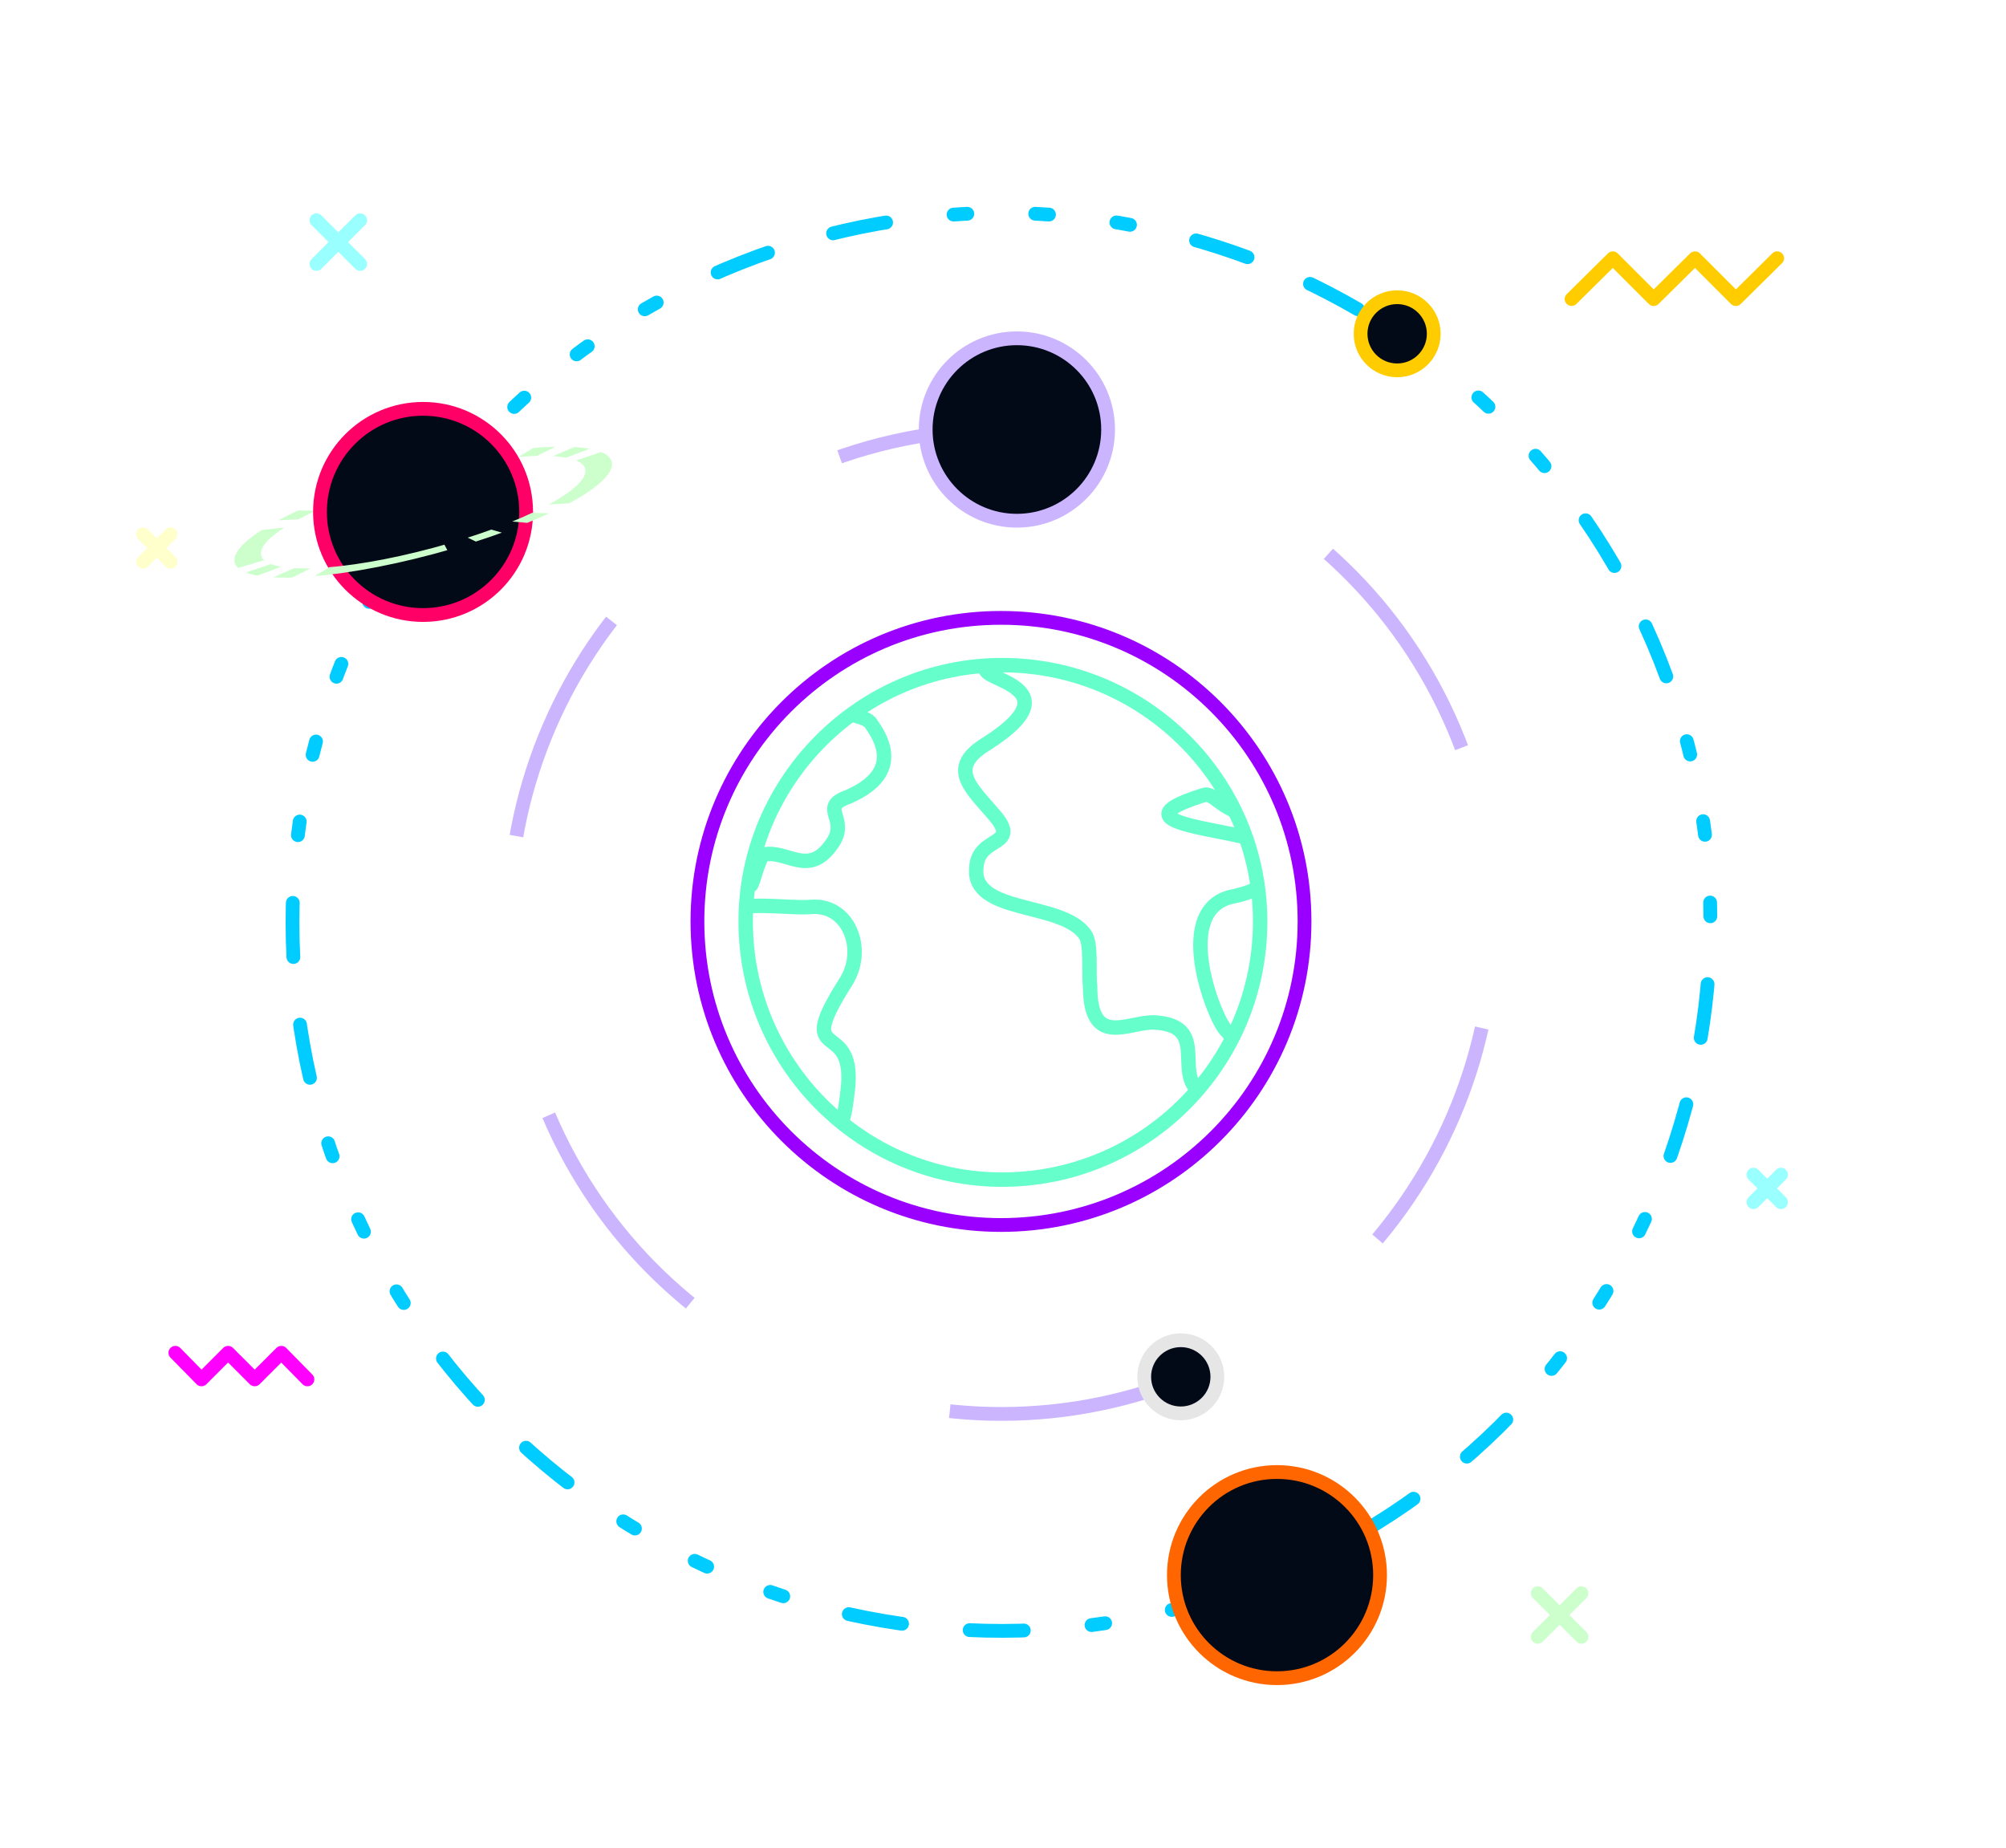
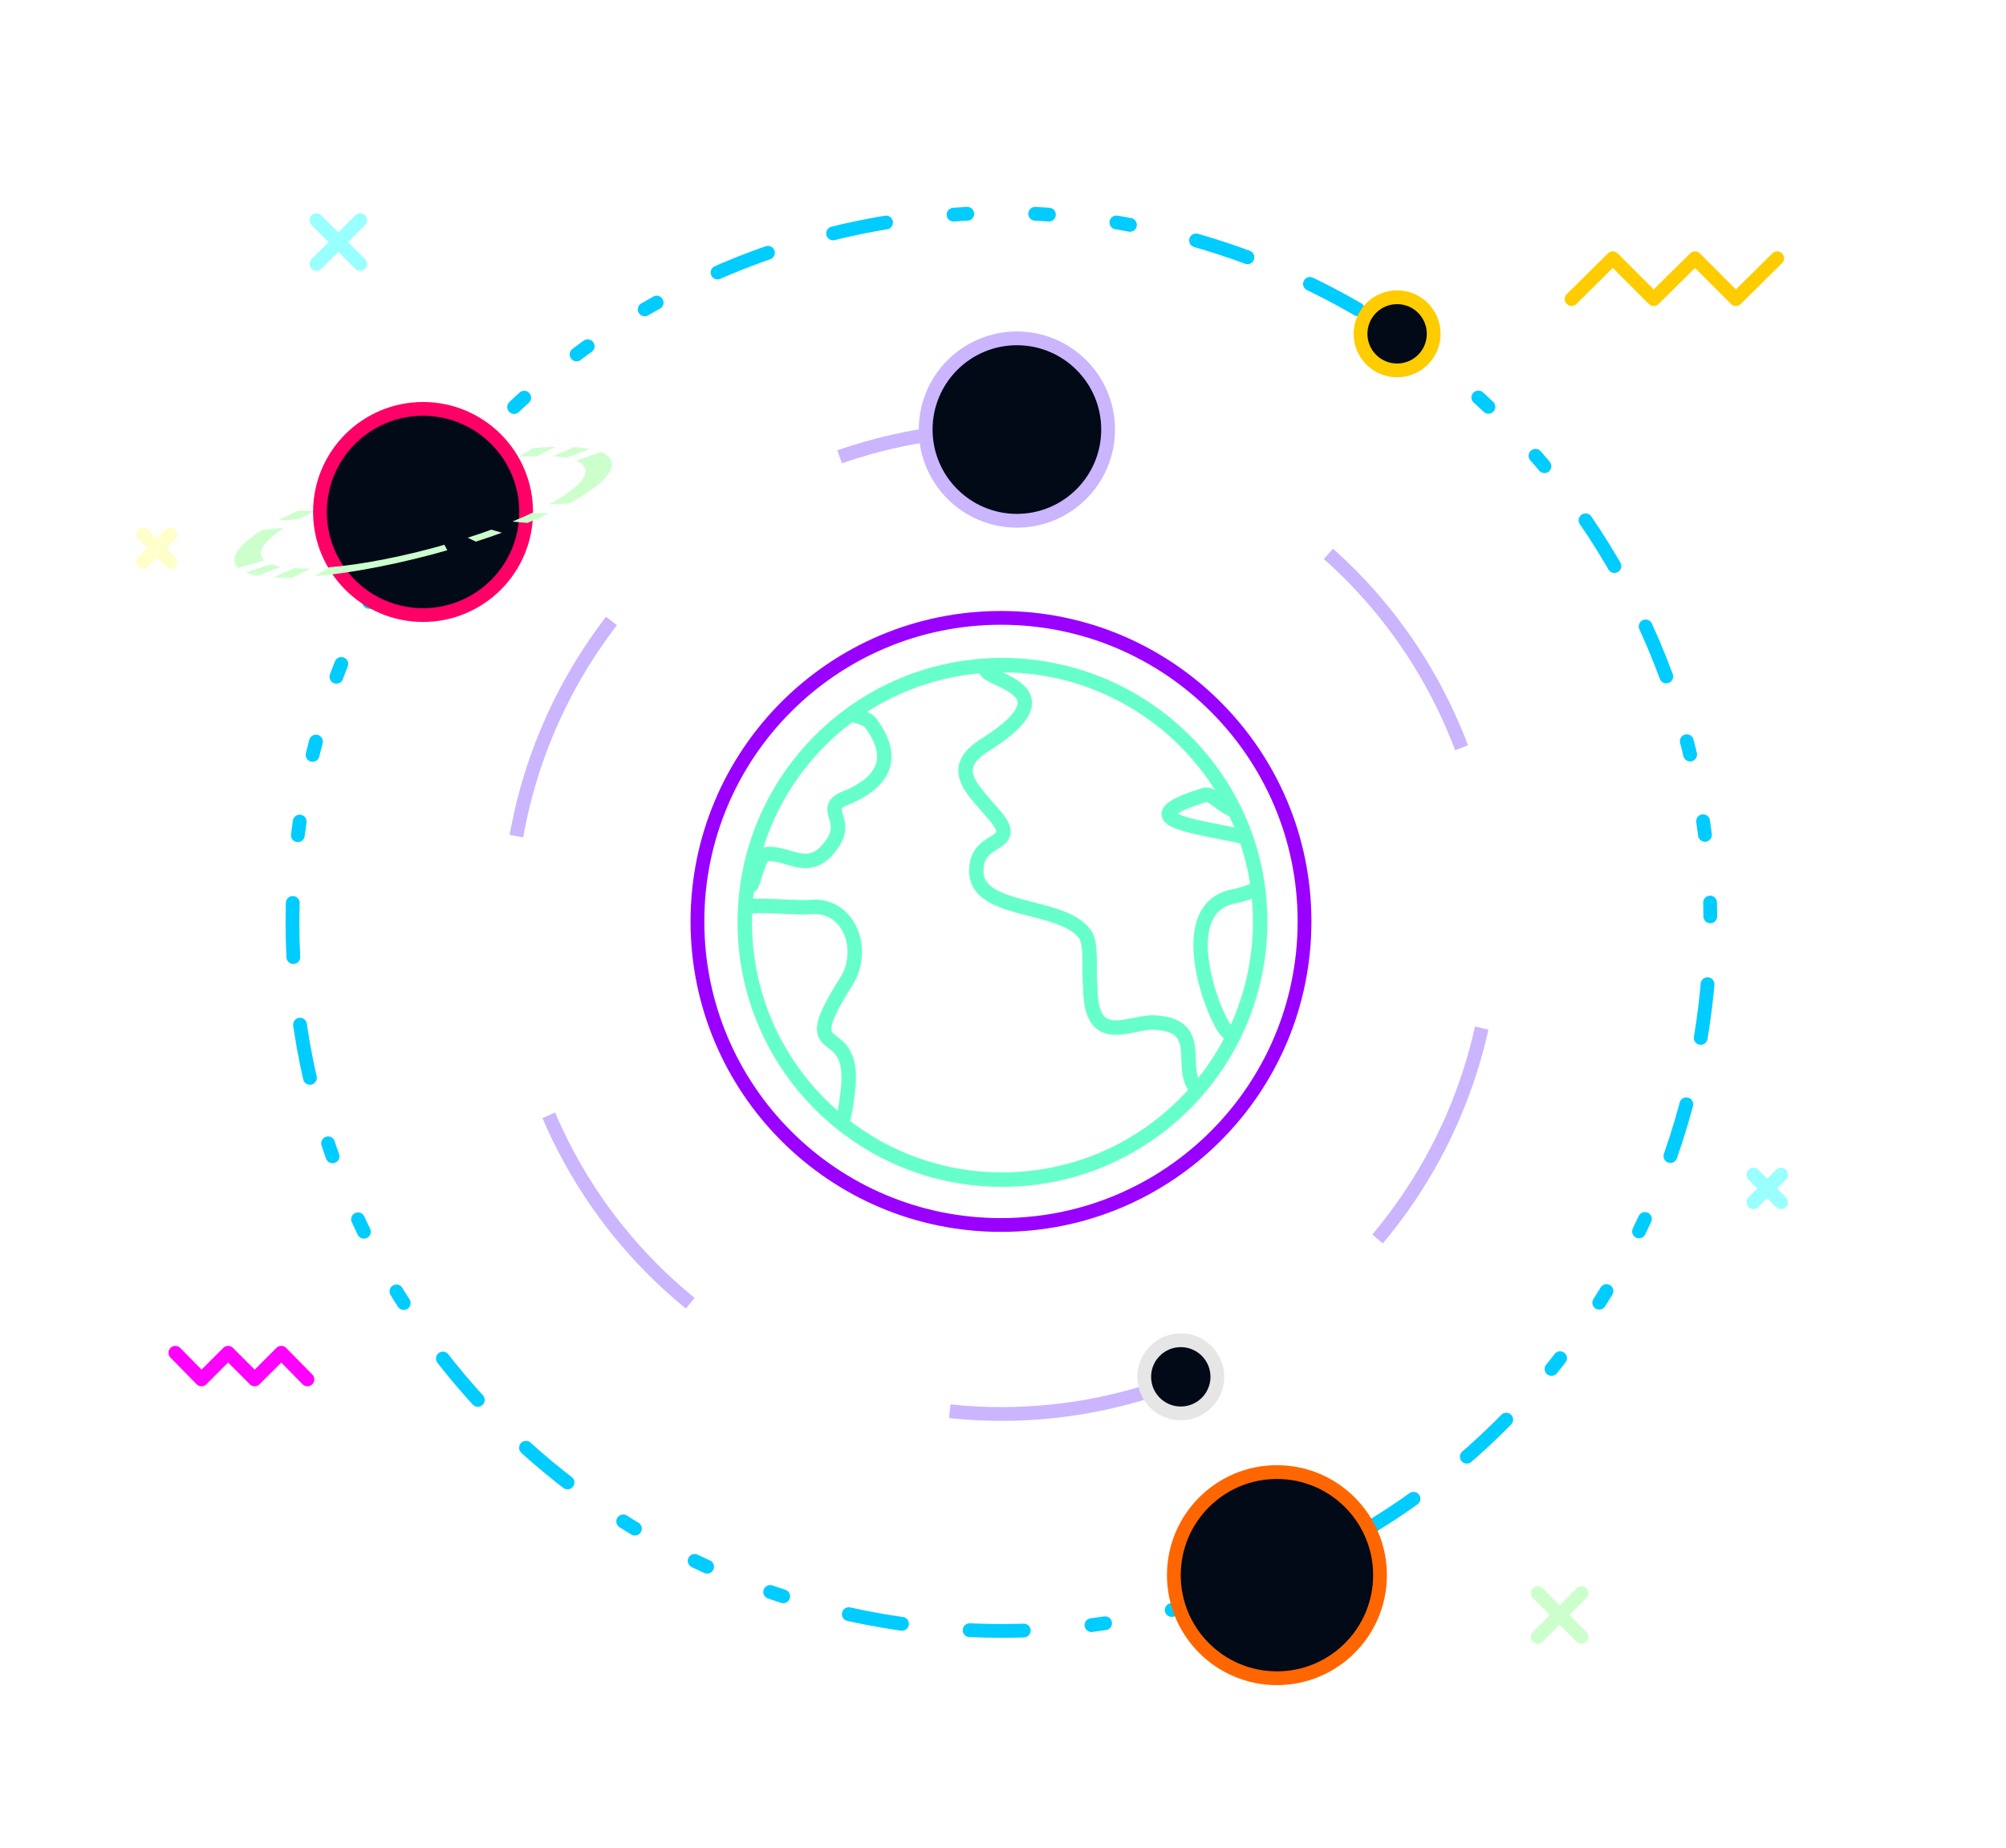
- <svg xmlns="http://www.w3.org/2000/svg" viewBox="131.2 0 434.4 400" style="max-height: 500px" width="434.4" height="400">
-   <style>
-   #eL4hDz8x6Bo8_tr {animation: eL4hDz8x6Bo8_tr__tr 10000ms linear infinite alternate-reverse forwards}@keyframes eL4hDz8x6Bo8_tr__tr { 0% {transform: translate(18.2px,16.06px) rotate(0deg);animation-timing-function: cubic-bezier(1,0,0,1)} 100% {transform: translate(18.2px,16.06px) rotate(360deg)}} #eL4hDz8x6Bo8 {animation: eL4hDz8x6Bo8_s_da 10000ms linear infinite alternate-reverse forwards}@keyframes eL4hDz8x6Bo8_s_da { 0% {stroke-dasharray: 1;animation-timing-function: cubic-bezier(0.95,0.05,0.795,0.035)} 100% {stroke-dasharray: 80.32}} #eL4hDz8x6Bo9_tr {animation: eL4hDz8x6Bo9_tr__tr 10000ms linear infinite alternate-reverse forwards}@keyframes eL4hDz8x6Bo9_tr__tr { 0% {transform: translate(18.2px,16.065px) rotate(0deg);animation-timing-function: cubic-bezier(0.42,0,0.58,1)} 100% {transform: translate(18.2px,16.065px) rotate(90deg)}} #eL4hDz8x6Bo10 {animation: eL4hDz8x6Bo10_s_da 10000ms linear infinite alternate-reverse forwards}@keyframes eL4hDz8x6Bo10_s_da { 0% {stroke-dasharray: 1.43, 1.43, 0.29, 0.86, 0.29, 1.43;animation-timing-function: cubic-bezier(0.42,0,0.58,1)} 100% {stroke-dasharray: 5, 6, 5, 6}} #eL4hDz8x6Bo13_tr {animation: eL4hDz8x6Bo13_tr__tr 10000ms linear infinite alternate-reverse forwards}@keyframes eL4hDz8x6Bo13_tr__tr { 0% {transform: translate(18.205px,16.065px) rotate(0deg);animation-timing-function: cubic-bezier(0.42,0,0.58,1)} 100% {transform: translate(18.205px,16.065px) rotate(180deg)}} #eL4hDz8x6Bo14 {animation: eL4hDz8x6Bo14_s_da 10000ms linear infinite alternate-reverse forwards}@keyframes eL4hDz8x6Bo14_s_da { 0% {stroke-dasharray: 2, 5, 2, 5;animation-timing-function: cubic-bezier(0.42,0,0.58,1)} 100% {stroke-dasharray: 0.29, 1.43, 0.29, 1.43, 0.29, 1.43, 1.14, 1.43, 1.14, 1.43}} #eL4hDz8x6Bo17_tr {animation: eL4hDz8x6Bo17_tr__tr 10000ms linear infinite alternate-reverse forwards}@keyframes eL4hDz8x6Bo17_tr__tr { 0% {transform: translate(30.3728px,24.69px) rotate(0deg);animation-timing-function: cubic-bezier(0.42,0,0.58,1)} 100% {transform: translate(30.3728px,24.69px) rotate(-180deg)}} #eL4hDz8x6Bo22 {animation: eL4hDz8x6Bo22_s_do 10000ms linear infinite alternate-reverse forwards}@keyframes eL4hDz8x6Bo22_s_do { 0% {stroke-dashoffset: 20.15;animation-timing-function: cubic-bezier(0.42,0,0.58,1)} 100% {stroke-dashoffset: 0}} #eL4hDz8x6Bo25_ts {animation: eL4hDz8x6Bo25_ts__ts 10000ms linear infinite alternate-reverse forwards}@keyframes eL4hDz8x6Bo25_ts__ts { 0% {transform: translate(4.25px,1.76px) scale(1,1)} 2% {transform: translate(4.25px,1.76px) scale(1,1)} 4% {transform: translate(4.25px,1.76px) scale(0,0)} 7.5% {transform: translate(4.25px,1.76px) scale(1,1)} 13% {transform: translate(4.25px,1.76px) scale(0,0)} 15% {transform: translate(4.25px,1.76px) scale(1,1)} 22% {transform: translate(4.25px,1.76px) scale(1,1)} 23% {transform: translate(4.25px,1.76px) scale(0,0)} 25% {transform: translate(4.25px,1.76px) scale(1,1)} 26% {transform: translate(4.25px,1.76px) scale(0,0)} 38% {transform: translate(4.25px,1.76px) scale(0,0)} 40% {transform: translate(4.25px,1.76px) scale(1,1)} 48% {transform: translate(4.25px,1.76px) scale(0,0)} 50% {transform: translate(4.25px,1.76px) scale(1,1)} 59% {transform: translate(4.25px,1.76px) scale(1,1)} 60% {transform: translate(4.25px,1.76px) scale(0,0)} 75% {transform: translate(4.25px,1.76px) scale(1,1)} 76% {transform: translate(4.25px,1.76px) scale(0,0)} 85% {transform: translate(4.25px,1.76px) scale(0,0)} 87% {transform: translate(4.25px,1.76px) scale(1,1)} 100% {transform: translate(4.25px,1.76px) scale(1,1)}} #eL4hDz8x6Bo28_ts {animation: eL4hDz8x6Bo28_ts__ts 10000ms linear infinite alternate-reverse forwards}@keyframes eL4hDz8x6Bo28_ts__ts { 0% {transform: translate(0.43px,8.2px) scale(0,0)} 4% {transform: translate(0.43px,8.2px) scale(0,0)} 5% {transform: translate(0.43px,8.2px) scale(1,1)} 10% {transform: translate(0.43px,8.2px) scale(0,0)} 13% {transform: translate(0.43px,8.2px) scale(1,1)} 25% {transform: translate(0.43px,8.2px) scale(1,1)} 26% {transform: translate(0.43px,8.2px) scale(0,0)} 38% {transform: translate(0.43px,8.2px) scale(1,1)} 39% {transform: translate(0.43px,8.2px) scale(0,0)} 53% {transform: translate(0.43px,8.2px) scale(1,1)} 54% {transform: translate(0.43px,8.2px) scale(0,0)} 71% {transform: translate(0.43px,8.2px) scale(1,1)} 72% {transform: translate(0.43px,8.2px) scale(0,0)} 81% {transform: translate(0.43px,8.2px) scale(0,0)} 83% {transform: translate(0.43px,8.2px) scale(1,1)} 92% {transform: translate(0.43px,8.2px) scale(0,0)} 94% {transform: translate(0.43px,8.2px) scale(1,1)} 100% {transform: translate(0.43px,8.2px) scale(1,1)}} #eL4hDz8x6Bo31_ts {animation: eL4hDz8x6Bo31_ts__ts 10000ms linear infinite alternate-reverse forwards}@keyframes eL4hDz8x6Bo31_ts__ts { 0% {transform: translate(34.33px,21.68px) scale(1,1)} 5% {transform: translate(34.33px,21.68px) scale(1,1)} 10% {transform: translate(34.33px,21.68px) scale(0,0)} 20% {transform: translate(34.33px,21.68px) scale(0,0)} 22% {transform: translate(34.33px,21.68px) scale(1,1)} 30% {transform: translate(34.33px,21.68px) scale(1,1)} 31% {transform: translate(34.33px,21.68px) scale(0,0)} 33% {transform: translate(34.33px,21.68px) scale(1,1)} 34% {transform: translate(34.33px,21.68px) scale(0,0)} 52% {transform: translate(34.33px,21.68px) scale(0,0)} 54% {transform: translate(34.33px,21.68px) scale(1,1)} 62% {transform: translate(34.33px,21.68px) scale(0,0)} 64% {transform: translate(34.33px,21.68px) scale(1,1)} 72% {transform: translate(34.33px,21.68px) scale(1,1)} 73% {transform: translate(34.33px,21.68px) scale(0,0)} 75% {transform: translate(34.33px,21.68px) scale(1,1)} 76% {transform: translate(34.33px,21.68px) scale(0,0)} 94% {transform: translate(34.33px,21.68px) scale(0,0)} 96% {transform: translate(34.33px,21.68px) scale(1,1)} 100% {transform: translate(34.33px,21.68px) scale(1,1)}} #eL4hDz8x6Bo34 {animation: eL4hDz8x6Bo34_s_do 10000ms linear infinite alternate-reverse forwards}@keyframes eL4hDz8x6Bo34_s_do { 0% {stroke-dashoffset: 0} 35% {stroke-dashoffset: 0} 45% {stroke-dashoffset: 24.4} 80% {stroke-dashoffset: 24.4} 90% {stroke-dashoffset: 0} 100% {stroke-dashoffset: 0}} #eL4hDz8x6Bo35 {animation: eL4hDz8x6Bo35_s_do 10000ms linear infinite alternate-reverse forwards}@keyframes eL4hDz8x6Bo35_s_do { 0% {stroke-dashoffset: 0} 10% {stroke-dashoffset: 0} 20% {stroke-dashoffset: 7.9} 50% {stroke-dashoffset: 7.9} 60% {stroke-dashoffset: 0} 70% {stroke-dashoffset: 7.9} 100% {stroke-dashoffset: 7.9}} #eL4hDz8x6Bo36_ts {animation: eL4hDz8x6Bo36_ts__ts 10000ms linear infinite alternate-reverse forwards}@keyframes eL4hDz8x6Bo36_ts__ts { 0% {transform: translate(29.96px,30.66px) scale(0,0)} 6% {transform: translate(29.96px,30.66px) scale(0,0)} 7% {transform: translate(29.96px,30.66px) scale(1,1)} 14% {transform: translate(29.96px,30.66px) scale(0,0)} 17% {transform: translate(29.96px,30.66px) scale(1,1)} 22% {transform: translate(29.96px,30.66px) scale(1,1)} 23% {transform: translate(29.96px,30.66px) scale(0,0)} 29% {transform: translate(29.96px,30.66px) scale(1,1)} 30% {transform: translate(29.96px,30.66px) scale(0,0)} 41% {transform: translate(29.96px,30.66px) scale(1,1)} 42% {transform: translate(29.96px,30.66px) scale(0,0)} 50% {transform: translate(29.96px,30.66px) scale(1,1)} 51% {transform: translate(29.96px,30.66px) scale(0,0)} 67% {transform: translate(29.96px,30.66px) scale(0,0)} 69% {transform: translate(29.96px,30.66px) scale(1,1)} 78% {transform: translate(29.96px,30.66px) scale(0,0)} 80% {transform: translate(29.96px,30.66px) scale(1,1)} 100% {transform: translate(29.96px,30.66px) scale(1,1)}} #eL4hDz8x6Bo44_to {animation: eL4hDz8x6Bo44_to__to 10000ms linear infinite alternate-reverse forwards}@keyframes eL4hDz8x6Bo44_to__to { 0% {transform: translate(3.629425px,1.322539px);animation-timing-function: cubic-bezier(0.42,0,0.58,1)} 100% {transform: translate(-0.860437px,1.321531px)}}
-  </style>
+ <svg xmlns="http://www.w3.org/2000/svg" width="434.4" height="400" style="max-height:500px" viewBox="131.2 0 434.4 400">
+   <style>@keyframes eL4hDz8x6Bo8_tr__tr{0%{transform:translate(18.2px,16.06px) rotate(0deg);animation-timing-function:cubic-bezier(1,0,0,1)}to{transform:translate(18.2px,16.06px) rotate(360deg)}}@keyframes eL4hDz8x6Bo8_s_da{0%{stroke-dasharray:1;animation-timing-function:cubic-bezier(.95,.05,.795,.035)}to{stroke-dasharray:80.32}}@keyframes eL4hDz8x6Bo9_tr__tr{0%{transform:translate(18.2px,16.065px) rotate(0deg);animation-timing-function:cubic-bezier(.42,0,.58,1)}to{transform:translate(18.2px,16.065px) rotate(90deg)}}@keyframes eL4hDz8x6Bo10_s_da{0%{stroke-dasharray:1.43,1.43,.29,.86,.29,1.43;animation-timing-function:cubic-bezier(.42,0,.58,1)}to{stroke-dasharray:5,6,5,6}}@keyframes eL4hDz8x6Bo13_tr__tr{0%{transform:translate(18.205px,16.065px) rotate(0deg);animation-timing-function:cubic-bezier(.42,0,.58,1)}to{transform:translate(18.205px,16.065px) rotate(180deg)}}@keyframes eL4hDz8x6Bo14_s_da{0%{stroke-dasharray:2,5,2,5;animation-timing-function:cubic-bezier(.42,0,.58,1)}to{stroke-dasharray:.29,1.43,.29,1.43,.29,1.43,1.14,1.43,1.14,1.43}}@keyframes eL4hDz8x6Bo17_tr__tr{0%{transform:translate(30.3728px,24.69px) rotate(0deg);animation-timing-function:cubic-bezier(.42,0,.58,1)}to{transform:translate(30.3728px,24.69px) rotate(-180deg)}}@keyframes eL4hDz8x6Bo22_s_do{0%{stroke-dashoffset:20.15;animation-timing-function:cubic-bezier(.42,0,.58,1)}to{stroke-dashoffset:0}}@keyframes eL4hDz8x6Bo25_ts__ts{0%,15%,2%,22%,25%,40%,50%,59%,7.5%,75%,87%,to{transform:translate(4.25px,1.76px) scale(1,1)}13%,23%,26%,38%,4%,48%,60%,76%,85%{transform:translate(4.25px,1.76px) scale(0,0)}}@keyframes eL4hDz8x6Bo28_ts__ts{0%,10%,26%,39%,4%,54%,72%,81%,92%{transform:translate(.43px,8.2px) scale(0,0)}13%,25%,38%,5%,53%,71%,83%,94%,to{transform:translate(.43px,8.2px) scale(1,1)}}@keyframes eL4hDz8x6Bo31_ts__ts{0%,22%,30%,33%,5%,54%,64%,72%,75%,96%,to{transform:translate(34.33px,21.68px) scale(1,1)}10%,20%,31%,34%,52%,62%,73%,76%,94%{transform:translate(34.33px,21.68px) scale(0,0)}}@keyframes eL4hDz8x6Bo34_s_do{0%,35%,90%,to{stroke-dashoffset:0}45%,80%{stroke-dashoffset:24.4}}@keyframes eL4hDz8x6Bo35_s_do{0%,10%,60%{stroke-dashoffset:0}20%,50%,70%,to{stroke-dashoffset:7.9}}@keyframes eL4hDz8x6Bo36_ts__ts{0%,14%,23%,30%,42%,51%,6%,67%,78%{transform:translate(29.96px,30.66px) scale(0,0)}17%,22%,29%,41%,50%,69%,7%,80%,to{transform:translate(29.96px,30.66px) scale(1,1)}}@keyframes eL4hDz8x6Bo44_to__to{0%{transform:translate(3.629425px,1.322539px);animation-timing-function:cubic-bezier(.42,0,.58,1)}to{transform:translate(-.860437px,1.321531px)}}</style>
  <g class="layer">
-     <g transform="matrix(10.28697 0 0 10.28697 160.7395 34.31881)" id="eL4hDz8x6Bo3" clip-rule="evenodd">
-       <g id="eL4hDz8x6Bo4" display="none" clip-rule="evenodd">
-         <path stroke-width="0.29" stroke-miterlimit="2.61" stroke-linejoin="round" stroke-linecap="round" stroke="rgb(102,255,204)" id="eL4hDz8x6Bo5" fill-rule="evenodd" fill="none" d="m22.53,19.22c-0.89,-0.29 0.1,-1.47 -1.12,-1.56c-0.54,-0.03 -1.37,0.57 -1.38,-0.72c0,-0.3 0.06,-0.9 -0.1,-1.11c-0.49,-0.66 -2.35,-0.38 -2.26,-1.36c0.07,-0.7 0.97,-0.41 0.34,-1.16c-0.43,-0.5 -0.91,-0.9 -0.13,-1.4c0.35,-0.23 0.98,-0.7 0.7,-1.16" clip-rule="evenodd" />
-         <path stroke-width="0.29" stroke-miterlimit="2.61" stroke-linejoin="round" stroke-linecap="round" stroke="rgb(102,255,204)" id="eL4hDz8x6Bo6" fill-rule="evenodd" fill="none" d="m14.61,20.04c-0.08,-0.52 0.35,-0.36 0.4,-1.06c0.11,-1.43 -1.15,-0.39 -0.04,-2.15c0.44,-0.69 0.05,-1.63 -0.75,-1.55c-1.18,0.12 -0.59,0.74 -1.28,0.7m0.32,-1.8c0.49,-0.11 0.95,0.5 1.44,-0.21c0.35,-0.51 -0.3,-0.75 0.33,-0.99c0.6,-0.23 1.03,-0.69 0.5,-1.47" clip-rule="evenodd" />
+     <g id="eL4hDz8x6Bo3" clip-rule="evenodd" transform="translate(160.74 34.319)scale(10.28697)">
+       <g style="animation:eL4hDz8x6Bo8_tr__tr 10000ms linear infinite alternate-reverse forwards">
+         <path fill="none" fill-rule="evenodd" stroke="#90F" stroke-dasharray="80.32" stroke-dashoffset="40.16" stroke-miterlimit="2.61" stroke-width=".29" d="M18.2 9.67c3.53 0 6.39 2.86 6.39 6.39s-2.86 6.39-6.39 6.39-6.39-2.86-6.39-6.39 2.86-6.39 6.39-6.39z" style="animation:eL4hDz8x6Bo8_s_da 10000ms linear infinite alternate-reverse forwards" />
      </g>
-       <path stroke-width="0.29" stroke-miterlimit="2.61" stroke-linejoin="round" stroke-linecap="round" stroke="rgb(102,255,204)" id="eL4hDz8x6Bo7" fill-rule="evenodd" fill="none" display="none" d="m18.2,10.72c2.95,0 5.35,2.39 5.35,5.34c0,2.95 -2.4,5.35 -5.35,5.35c-2.95,0 -5.34,-2.4 -5.34,-5.35c0,-2.95 2.39,-5.34 5.34,-5.34z" clip-rule="evenodd" />
-       <g transform="translate(18.2,16.06) rotate(360)" id="eL4hDz8x6Bo8_tr">
-         <path transform="translate(-18.2,-16.06)" stroke-width="0.29" stroke-miterlimit="2.61" stroke-dashoffset="40.16" stroke-dasharray="80.32" stroke="rgb(153,0,255)" id="eL4hDz8x6Bo8" fill-rule="evenodd" fill="none" d="m18.2,9.67c3.53,0 6.39,2.86 6.39,6.39c0,3.53 -2.86,6.39 -6.39,6.39c-3.53,0 -6.39,-2.86 -6.39,-6.39c0,-3.53 2.86,-6.39 6.39,-6.39z" clip-rule="evenodd" />
-       </g>
-       <g transform="translate(18.2,16.065) rotate(90)" id="eL4hDz8x6Bo9_tr">
-         <g transform="translate(-18.2,-16.065)" id="eL4hDz8x6Bo9">
-           <path transform="matrix(0.368913 0.929464 -0.929464 0.368913 26.41298 -6.780988)" stroke-width="0.29" stroke-miterlimit="2.61" stroke-dasharray="5,6,5,6" stroke="rgb(203,181,255)" id="eL4hDz8x6Bo10" fill-rule="evenodd" fill="none" d="m18.2,5.7c5.72,0 10.36,4.64 10.36,10.36c0,5.73 -4.64,10.36 -10.36,10.36c-5.72,0 -10.36,-4.63 -10.36,-10.36c0,-5.72 4.64,-10.36 10.36,-10.36z" clip-rule="evenodd" />
-           <circle transform="matrix(1 0 0 1 7.84 15.73)" stroke-width="0.29" stroke-miterlimit="2.61" stroke="rgb(203,181,255)" r="1.92" id="eL4hDz8x6Bo11" fill-rule="evenodd" fill="rgb(2,9,23)" clip-rule="evenodd" />
-           <circle transform="matrix(1 0 0 1 27.78084 12.28)" stroke-width="0.29" stroke-miterlimit="2.61" stroke="rgb(230,230,230)" r="0.77" id="eL4hDz8x6Bo12" fill-rule="evenodd" fill="rgb(2,9,23)" clip-rule="evenodd" />
+       <g style="animation:eL4hDz8x6Bo9_tr__tr 10000ms linear infinite alternate-reverse forwards" transform="rotate(90 1.067 17.133)">
+         <g id="eL4hDz8x6Bo9" transform="translate(-18.2 -16.065)">
+           <path fill="none" fill-rule="evenodd" stroke="#CBB5FF" stroke-dasharray="5,6,5,6" stroke-miterlimit="2.61" stroke-width=".29" d="M18.2 5.7c5.72 0 10.36 4.64 10.36 10.36 0 5.73-4.64 10.36-10.36 10.36S7.84 21.79 7.84 16.06c0-5.72 4.64-10.36 10.36-10.36z" style="animation:eL4hDz8x6Bo10_s_da 10000ms linear infinite alternate-reverse forwards" transform="rotate(68.351 18.2 16.06)" />
+           <circle id="eL4hDz8x6Bo11" r="1.92" fill="#020917" fill-rule="evenodd" stroke="#CBB5FF" stroke-miterlimit="2.61" stroke-width=".29" clip-rule="evenodd" transform="translate(7.84 15.73)" />
+           <circle id="eL4hDz8x6Bo12" r=".77" fill="#020917" fill-rule="evenodd" stroke="#E6E6E6" stroke-miterlimit="2.61" stroke-width=".29" clip-rule="evenodd" transform="translate(27.78 12.28)" />
        </g>
      </g>
-       <g transform="translate(18.205,16.065) rotate(180)" id="eL4hDz8x6Bo13_tr">
-         <g transform="translate(-18.205,-16.065)" id="eL4hDz8x6Bo13">
-           <path transform="matrix(0.929644 -0.36846 0.36846 0.929644 -4.636982 7.835899)" stroke-width="0.29" stroke-miterlimit="2.61" stroke-linejoin="round" stroke-linecap="round" stroke-dasharray="0.29,1.43,0.29,1.43,0.29,1.43,1.14,1.43,1.14,1.43" stroke="rgb(0,204,255)" id="eL4hDz8x6Bo14" fill-rule="evenodd" fill="none" d="m18.2,1.14c8.24,0 14.92,6.68 14.92,14.92c0,8.24 -6.68,14.92 -14.92,14.92c-8.24,0 -14.92,-6.68 -14.92,-14.92c0,-8.24 6.68,-14.92 14.92,-14.92z" clip-rule="evenodd" />
-           <circle transform="matrix(1 0 0 1 12.4 2.31)" stroke-width="0.29" stroke-miterlimit="2.61" stroke="rgb(255,102,0)" r="2.17" id="eL4hDz8x6Bo15" fill-rule="evenodd" fill="rgb(2,9,23)" clip-rule="evenodd" />
-           <circle transform="matrix(1 0 0 1 9.87 28.44)" stroke-width="0.29" stroke-miterlimit="2.61" stroke="rgb(255,204,0)" r="0.77" id="eL4hDz8x6Bo16" fill-rule="evenodd" fill="rgb(2,9,23)" clip-rule="evenodd" />
-           <g transform="translate(30.3728,24.69) rotate(-180)" id="eL4hDz8x6Bo17_tr">
-             <g transform="translate(-30.3728,-24.69)" id="eL4hDz8x6Bo17">
-               <circle transform="matrix(1 0 0 1 30.37 24.69)" stroke-width="0.29" stroke-miterlimit="2.61" stroke="rgb(255,0,102)" r="2.17" id="eL4hDz8x6Bo18" fill-rule="evenodd" fill="rgb(2,9,23)" clip-rule="evenodd" />
-               <g id="eL4hDz8x6Bo19" clip-rule="evenodd" clip-path="url(#eL4hDz8x6Bo23)">
+       <g style="animation:eL4hDz8x6Bo13_tr__tr 10000ms linear infinite alternate-reverse forwards" transform="rotate(180 9.102 8.033)">
+         <g id="eL4hDz8x6Bo13" transform="translate(-18.205 -16.065)">
+           <path fill="none" fill-rule="evenodd" stroke="#0CF" stroke-dasharray="0.29,1.43,0.29,1.43,0.29,1.43,1.14,1.43,1.14,1.43" stroke-linecap="round" stroke-linejoin="round" stroke-miterlimit="2.61" stroke-width=".29" d="M18.2 1.14c8.24 0 14.92 6.68 14.92 14.92S26.44 30.98 18.2 30.98 3.28 24.3 3.28 16.06 9.96 1.14 18.2 1.14" style="animation:eL4hDz8x6Bo14_s_da 10000ms linear infinite alternate-reverse forwards" transform="rotate(-21.621 18.2 16.06)" />
+           <circle id="eL4hDz8x6Bo15" r="2.17" fill="#020917" fill-rule="evenodd" stroke="#F60" stroke-miterlimit="2.61" stroke-width=".29" clip-rule="evenodd" transform="translate(12.4 2.31)" />
+           <circle id="eL4hDz8x6Bo16" r=".77" fill="#020917" fill-rule="evenodd" stroke="#FC0" stroke-miterlimit="2.61" stroke-width=".29" clip-rule="evenodd" transform="translate(9.87 28.44)" />
+           <g style="animation:eL4hDz8x6Bo17_tr__tr 10000ms linear infinite alternate-reverse forwards" transform="rotate(-180 15.186 12.345)">
+             <g id="eL4hDz8x6Bo17" transform="translate(-30.373 -24.69)">
+               <circle id="eL4hDz8x6Bo18" r="2.17" fill="#020917" fill-rule="evenodd" stroke="#F06" stroke-miterlimit="2.61" stroke-width=".29" clip-rule="evenodd" transform="translate(30.37 24.69)" />
+               <g id="eL4hDz8x6Bo19" clip-path="url(#eL4hDz8x6Bo23)" clip-rule="evenodd">
                <g id="eL4hDz8x6Bo20">
-                   <g id="eL4hDz8x6Bo21" clip-rule="evenodd">
-                     <circle transform="matrix(1.92124 -0.514796 0.113793 0.424681 30.3728 24.6945)" stroke-width="0.29" stroke-miterlimit="2.61" stroke-dasharray="1.43,0.29,0.29,0.29,0.29,0.29" stroke="rgb(204,255,204)" r="1.92" id="eL4hDz8x6Bo22" fill-rule="evenodd" fill="none" clip-rule="evenodd" />
-                   </g>
+                   <circle id="eL4hDz8x6Bo21" r="1.92" fill="none" fill-rule="evenodd" stroke="#CFC" stroke-dasharray="1.43,0.29,0.29,0.29,0.29,0.29" stroke-miterlimit="2.61" stroke-width=".29" clip-rule="evenodd" style="animation:eL4hDz8x6Bo22_s_do 10000ms linear infinite alternate-reverse forwards" transform="matrix(1.92124 -.5148 .1138 .42468 30.373 24.695)" />
                </g>
                <clipPath id="eL4hDz8x6Bo23">
-                   <path id="eL4hDz8x6Bo24" fill-rule="evenodd" fill="rgb(0,0,0)" d="m28.11,24.18c-1.21,0.54 -1.95,1.16 -1.83,1.61c0.17,0.66 2.15,0.71 4.41,0.1c2.27,-0.61 3.96,-1.63 3.78,-2.29c-0.12,-0.45 -1.08,-0.62 -2.39,-0.48c0.25,0.27 0.44,0.61 0.54,0.98l-4.49,1.2c-0.05,-0.19 -0.08,-0.4 -0.08,-0.61c0,-0.17 0.02,-0.34 0.06,-0.51z" clip-rule="evenodd" />
+                   <path id="eL4hDz8x6Bo24" fill="#000" fill-rule="evenodd" d="M28.11 24.18c-1.21.54-1.95 1.16-1.83 1.61.17.66 2.15.71 4.41.1 2.27-.61 3.96-1.63 3.78-2.29-.12-.45-1.08-.62-2.39-.48.25.27.44.61.54.98l-4.49 1.2c-.05-.19-.08-.4-.08-.61q0-.255.06-.51" clip-rule="evenodd" />
                </clipPath>
              </g>
            </g>
          </g>
        </g>
      </g>
-       <g transform="translate(4.25,1.76) scale(1,1)" id="eL4hDz8x6Bo25_ts">
-         <g transform="translate(-4.25,-1.76)" id="eL4hDz8x6Bo25">
-           <line y2="2.22" y1="1.3" x2="3.79" x1="4.71" stroke-width="0.29" stroke-miterlimit="2.61" stroke-linejoin="round" stroke-linecap="round" stroke="rgb(153,255,255)" id="eL4hDz8x6Bo26" fill-rule="evenodd" fill="none" clip-rule="evenodd" />
-           <line y2="2.22" y1="1.3" x2="4.71" x1="3.79" stroke-width="0.29" stroke-miterlimit="2.61" stroke-linejoin="round" stroke-linecap="round" stroke="rgb(153,255,255)" id="eL4hDz8x6Bo27" fill-rule="evenodd" fill="none" clip-rule="evenodd" />
+       <g style="animation:eL4hDz8x6Bo25_ts__ts 10000ms linear infinite alternate-reverse forwards" transform="translate(4.25 1.76)">
+         <g id="eL4hDz8x6Bo25" transform="translate(-4.25 -1.76)">
+           <path id="eL4hDz8x6Bo26" fill="none" fill-rule="evenodd" stroke="#9FF" stroke-linecap="round" stroke-linejoin="round" stroke-miterlimit="2.61" stroke-width=".29" d="m4.71 1.3-.92.92" clip-rule="evenodd" />
+           <path id="eL4hDz8x6Bo27" fill="none" fill-rule="evenodd" stroke="#9FF" stroke-linecap="round" stroke-linejoin="round" stroke-miterlimit="2.61" stroke-width=".29" d="m3.79 1.3.92.92" clip-rule="evenodd" />
        </g>
      </g>
-       <g transform="translate(0.43,8.2) scale(1,1)" id="eL4hDz8x6Bo28_ts">
-         <g transform="translate(-0.43,-8.2)" id="eL4hDz8x6Bo28">
-           <line y2="8.49" y1="7.91" x2="0.14" x1="0.72" stroke-width="0.29" stroke-miterlimit="2.61" stroke-linejoin="round" stroke-linecap="round" stroke="rgb(255,255,204)" id="eL4hDz8x6Bo29" fill-rule="evenodd" fill="none" clip-rule="evenodd" />
-           <line y2="8.49" y1="7.91" x2="0.72" x1="0.14" stroke-width="0.29" stroke-miterlimit="2.61" stroke-linejoin="round" stroke-linecap="round" stroke="rgb(255,255,204)" id="eL4hDz8x6Bo30" fill-rule="evenodd" fill="none" clip-rule="evenodd" />
+       <g style="animation:eL4hDz8x6Bo28_ts__ts 10000ms linear infinite alternate-reverse forwards" transform="translate(.43 8.2)">
+         <g id="eL4hDz8x6Bo28" transform="translate(-.43 -8.2)">
+           <path id="eL4hDz8x6Bo29" fill="none" fill-rule="evenodd" stroke="#FFC" stroke-linecap="round" stroke-linejoin="round" stroke-miterlimit="2.61" stroke-width=".29" d="m.72 7.91-.58.58" clip-rule="evenodd" />
+           <path id="eL4hDz8x6Bo30" fill="none" fill-rule="evenodd" stroke="#FFC" stroke-linecap="round" stroke-linejoin="round" stroke-miterlimit="2.61" stroke-width=".29" d="m.14 7.91.58.58" clip-rule="evenodd" />
        </g>
      </g>
-       <g transform="translate(34.33,21.68) scale(1,1)" id="eL4hDz8x6Bo31_ts">
-         <g transform="translate(-34.33,-21.68)" id="eL4hDz8x6Bo31">
-           <line y2="21.97" y1="21.39" x2="34.04" x1="34.62" stroke-width="0.29" stroke-miterlimit="2.61" stroke-linejoin="round" stroke-linecap="round" stroke="rgb(153,255,255)" id="eL4hDz8x6Bo32" fill-rule="evenodd" fill="none" clip-rule="evenodd" />
-           <line y2="21.97" y1="21.39" x2="34.62" x1="34.04" stroke-width="0.29" stroke-miterlimit="2.61" stroke-linejoin="round" stroke-linecap="round" stroke="rgb(153,255,255)" id="eL4hDz8x6Bo33" fill-rule="evenodd" fill="none" clip-rule="evenodd" />
+       <g style="animation:eL4hDz8x6Bo31_ts__ts 10000ms linear infinite alternate-reverse forwards" transform="translate(34.33 21.68)">
+         <g id="eL4hDz8x6Bo31" transform="translate(-34.33 -21.68)">
+           <path id="eL4hDz8x6Bo32" fill="none" fill-rule="evenodd" stroke="#9FF" stroke-linecap="round" stroke-linejoin="round" stroke-miterlimit="2.61" stroke-width=".29" d="m34.62 21.39-.58.58" clip-rule="evenodd" />
+           <path id="eL4hDz8x6Bo33" fill="none" fill-rule="evenodd" stroke="#9FF" stroke-linecap="round" stroke-linejoin="round" stroke-miterlimit="2.61" stroke-width=".29" d="m34.04 21.39.58.58" clip-rule="evenodd" />
        </g>
      </g>
-       <polyline stroke-width="0.29" stroke-miterlimit="2.61" stroke-linejoin="round" stroke-linecap="round" stroke-dasharray="6.1" stroke="rgb(255,204,0)" points="34.54,2.1 33.67,2.96 32.81,2.1 31.94,2.96 31.08,2.1 30.21,2.96" id="eL4hDz8x6Bo34" fill-rule="evenodd" fill="none" clip-rule="evenodd" />
-       <polyline stroke-width="0.29" stroke-miterlimit="2.61" stroke-linejoin="round" stroke-linecap="round" stroke-dashoffset="7.9" stroke-dasharray="3.95" stroke="rgb(255,0,255)" points="0.82,25.14 1.37,25.7 1.93,25.14 2.49,25.7 3.05,25.14 3.6,25.7" id="eL4hDz8x6Bo35" fill-rule="evenodd" fill="none" clip-rule="evenodd" />
-       <g transform="translate(29.96,30.66) scale(1,1)" id="eL4hDz8x6Bo36_ts">
-         <g transform="translate(-29.96,-30.66)" id="eL4hDz8x6Bo36">
-           <line y2="31.12" y1="30.2" x2="29.5" x1="30.42" stroke-width="0.29" stroke-miterlimit="2.61" stroke-linejoin="round" stroke-linecap="round" stroke="rgb(204,255,204)" id="eL4hDz8x6Bo37" fill-rule="evenodd" fill="none" clip-rule="evenodd" />
-           <line y2="31.12" y1="30.2" x2="30.42" x1="29.5" stroke-width="0.29" stroke-miterlimit="2.61" stroke-linejoin="round" stroke-linecap="round" stroke="rgb(204,255,204)" id="eL4hDz8x6Bo38" fill-rule="evenodd" fill="none" clip-rule="evenodd" />
+       <path fill="none" fill-rule="evenodd" stroke="#FC0" stroke-dasharray="6.1" stroke-linecap="round" stroke-linejoin="round" stroke-miterlimit="2.61" stroke-width=".29" d="m34.54 2.1-.87.86-.86-.86-.87.86-.86-.86-.87.86" style="animation:eL4hDz8x6Bo34_s_do 10000ms linear infinite alternate-reverse forwards" />
+       <path fill="none" fill-rule="evenodd" stroke="#F0F" stroke-dasharray="3.95" stroke-dashoffset="7.9" stroke-linecap="round" stroke-linejoin="round" stroke-miterlimit="2.61" stroke-width=".29" d="m.82 25.14.55.56.56-.56.56.56.56-.56.55.56" style="animation:eL4hDz8x6Bo35_s_do 10000ms linear infinite alternate-reverse forwards" />
+       <g style="animation:eL4hDz8x6Bo36_ts__ts 10000ms linear infinite alternate-reverse forwards" transform="translate(29.96 30.66)">
+         <g id="eL4hDz8x6Bo36" transform="translate(-29.96 -30.66)">
+           <path id="eL4hDz8x6Bo37" fill="none" fill-rule="evenodd" stroke="#CFC" stroke-linecap="round" stroke-linejoin="round" stroke-miterlimit="2.61" stroke-width=".29" d="m30.42 30.2-.92.92" clip-rule="evenodd" />
+           <path id="eL4hDz8x6Bo38" fill="none" fill-rule="evenodd" stroke="#CFC" stroke-linecap="round" stroke-linejoin="round" stroke-miterlimit="2.61" stroke-width=".29" d="m29.5 30.2.92.92" clip-rule="evenodd" />
        </g>
      </g>
-       <path id="eL4hDz8x6Bo39" fill-rule="evenodd" fill="none" d="m28.11,24.18c-1.21,0.54 -1.95,1.16 -1.83,1.61c0.17,0.66 2.15,0.71 4.41,0.1c2.27,-0.61 3.96,-1.63 3.78,-2.29c-0.12,-0.45 -1.08,-0.62 -2.39,-0.48c0.25,0.27 0.44,0.61 0.54,0.98l-4.49,1.2c-0.05,-0.19 -0.08,-0.4 -0.08,-0.61c0,-0.17 0.02,-0.34 0.06,-0.51z" clip-rule="evenodd" />
-       <g transform="matrix(3.8 0 0 3.8 12.67372 10.51301)" id="eL4hDz8x6Bo40" clip-rule="evenodd">
-         <g id="eL4hDz8x6Bo41" clip-rule="evenodd" clip-path="url(#eL4hDz8x6Bo51)">
+       <path id="eL4hDz8x6Bo39" fill="none" fill-rule="evenodd" d="M28.11 24.18c-1.21.54-1.95 1.16-1.83 1.61.17.66 2.15.71 4.41.1 2.27-.61 3.96-1.63 3.78-2.29-.12-.45-1.08-.62-2.39-.48.25.27.44.61.54.98l-4.49 1.2c-.05-.19-.08-.4-.08-.61q0-.255.06-.51" clip-rule="evenodd" />
+       <g id="eL4hDz8x6Bo40" clip-rule="evenodd" transform="matrix(3.8 0 0 3.8 12.674 10.513)">
+         <g id="eL4hDz8x6Bo41" clip-path="url(#eL4hDz8x6Bo51)" clip-rule="evenodd">
          <g id="eL4hDz8x6Bo42">
-             <g id="eL4hDz8x6Bo43" clip-rule="evenodd">
-               <g transform="translate(-0.860437,1.321531)" id="eL4hDz8x6Bo44_to">
-                 <g transform="translate(-3.631477,-1.321882)" id="eL4hDz8x6Bo44" clip-rule="evenodd">
-                   <path stroke-width="0.08" stroke-miterlimit="2.61" stroke-linejoin="round" stroke-linecap="round" stroke="rgb(102,255,204)" id="eL4hDz8x6Bo45" fill-rule="evenodd" fill="none" d="m2.62,2.43c0.05,0.05 0.26,-0.19 0.09,-0.37c-0.08,-0.08 -0.3,-0.68 0.04,-0.74c0.14,-0.03 0.21,-0.07 0.26,-0.21c0.08,-0.17 -1.06,-0.15 -0.43,-0.35c0.07,-0.02 0.12,0.11 0.29,0.11c0.38,0.02 0.77,-0.63 0.04,-0.6c-0.51,0.03 -0.29,-0.27 -0.82,-0.2c-0.34,0.04 -0.29,-0.19 -0.67,-0.04c-0.23,0.09 0.52,0.09 -0.04,0.45c-0.21,0.13 -0.08,0.24 0.03,0.38c0.17,0.19 -0.07,0.12 -0.09,0.3c-0.02,0.26 0.47,0.19 0.6,0.37c0.05,0.05 0.03,0.21 0.03,0.29c0,0.35 0.22,0.19 0.37,0.2c0.33,0.02 0.06,0.33 0.3,0.41z" clip-rule="evenodd" />
-                   <path stroke-width="0.08" stroke-miterlimit="2.61" stroke-linejoin="round" stroke-linecap="round" stroke="rgb(102,255,204)" id="eL4hDz8x6Bo46" fill-rule="evenodd" fill="none" d="m0.75,0.37c-0.07,-0.16 -1.44,-0.05 -1.28,0.19c0.1,0.14 0.4,0.05 0.27,0.33c-0.06,0.13 0.29,0.4 0.33,0.37c0.02,0 0.04,-0.14 0.08,-0.17c0.13,-0.03 0.25,0.13 0.38,-0.06c0.09,-0.14 -0.08,-0.2 0.09,-0.26c0.16,-0.07 0.27,-0.19 0.13,-0.4z" clip-rule="evenodd" />
-                   <path stroke-width="0.08" stroke-miterlimit="2.61" stroke-linejoin="round" stroke-linecap="round" stroke="rgb(102,255,204)" id="eL4hDz8x6Bo47" fill-rule="evenodd" fill="none" d="m0.51,2.65c-0.25,0.12 -0.28,-0.51 -0.5,-0.55c-0.2,-0.03 -0.11,-0.31 -0.08,-0.45c0.03,-0.14 -0.14,-0.13 -0.02,-0.23c0.11,-0.08 0.37,-0.03 0.49,-0.04c0.22,-0.02 0.32,0.23 0.2,0.41c-0.29,0.47 0.04,0.2 0.01,0.58c-0.01,0.18 -0.02,0.24 -0.1,0.28z" clip-rule="evenodd" />
-                   <path stroke-width="0.08" stroke-miterlimit="2.61" stroke-linejoin="round" stroke-linecap="round" stroke="rgb(102,255,204)" id="eL4hDz8x6Bo48" fill-rule="evenodd" fill="none" d="m7.1,2.43c0.05,0.05 0.27,-0.19 0.09,-0.37c-0.07,-0.08 -0.3,-0.68 0.05,-0.74c0.13,-0.03 0.2,-0.07 0.26,-0.21c0.07,-0.17 -1.07,-0.15 -0.43,-0.35c0.06,-0.02 0.11,0.11 0.29,0.11c0.37,0.02 0.77,-0.63 0.03,-0.6c-0.51,0.03 -0.28,-0.27 -0.81,-0.2c-0.35,0.04 -0.3,-0.19 -0.67,-0.04c-0.24,0.09 0.52,0.09 -0.05,0.45c-0.21,0.13 -0.08,0.24 0.04,0.38c0.17,0.19 -0.08,0.12 -0.09,0.3c-0.03,0.26 0.47,0.19 0.6,0.37c0.04,0.05 0.02,0.21 0.03,0.29c0,0.35 0.22,0.19 0.36,0.2c0.33,0.02 0.06,0.33 0.3,0.41z" clip-rule="evenodd" />
-                   <path stroke-width="0.08" stroke-miterlimit="2.61" stroke-linejoin="round" stroke-linecap="round" stroke="rgb(102,255,204)" id="eL4hDz8x6Bo49" fill-rule="evenodd" fill="none" d="m5.23,0.37c-0.07,-0.16 -1.44,-0.05 -1.27,0.19c0.1,0.14 0.4,0.05 0.26,0.33c-0.06,0.13 0.29,0.4 0.34,0.37c0.01,0 0.04,-0.14 0.07,-0.17c0.13,-0.03 0.25,0.13 0.38,-0.06c0.1,-0.14 -0.08,-0.2 0.09,-0.26c0.16,-0.07 0.28,-0.19 0.13,-0.4z" clip-rule="evenodd" />
-                   <path stroke-width="0.08" stroke-miterlimit="2.61" stroke-linejoin="round" stroke-linecap="round" stroke="rgb(102,255,204)" id="eL4hDz8x6Bo50" fill-rule="evenodd" fill="none" d="m4.99,2.65c-0.25,0.12 -0.28,-0.51 -0.5,-0.55c-0.19,-0.03 -0.1,-0.31 -0.08,-0.45c0.04,-0.14 -0.14,-0.13 -0.01,-0.23c0.1,-0.08 0.36,-0.03 0.49,-0.04c0.21,-0.02 0.31,0.23 0.2,0.41c-0.3,0.47 0.04,0.2 0.01,0.58c-0.02,0.18 -0.03,0.24 -0.11,0.28z" clip-rule="evenodd" />
-                 </g>
+             <g id="eL4hDz8x6Bo43" clip-rule="evenodd" style="animation:eL4hDz8x6Bo44_to__to 10000ms linear infinite alternate-reverse forwards" transform="translate(-.86 1.322)">
+               <g id="eL4hDz8x6Bo44" clip-rule="evenodd" transform="translate(-3.631 -1.322)">
+                 <path id="eL4hDz8x6Bo45" fill="none" fill-rule="evenodd" stroke="#6FC" stroke-linecap="round" stroke-linejoin="round" stroke-miterlimit="2.61" stroke-width=".08" d="M2.62 2.43c.05.05.26-.19.09-.37-.08-.08-.3-.68.04-.74.14-.03.21-.07.26-.21.08-.17-1.06-.15-.43-.35.07-.02.12.11.29.11.38.02.77-.63.04-.6C2.4.3 2.62 0 2.09.07c-.34.04-.29-.19-.67-.04-.23.09.52.09-.04.45-.21.13-.08.24.03.38.17.19-.07.12-.09.3-.02.26.47.19.6.37.05.05.03.21.03.29 0 .35.22.19.37.2.33.02.06.33.3.41" clip-rule="evenodd" />
+                 <path id="eL4hDz8x6Bo46" fill="none" fill-rule="evenodd" stroke="#6FC" stroke-linecap="round" stroke-linejoin="round" stroke-miterlimit="2.61" stroke-width=".08" d="M.75.37C.68.21-.69.32-.53.56c.1.14.4.05.27.33-.06.13.29.4.33.37.02 0 .04-.14.08-.17.13-.03.25.13.38-.06C.62.89.45.83.62.77.78.7.89.58.75.37" clip-rule="evenodd" />
+                 <path id="eL4hDz8x6Bo47" fill="none" fill-rule="evenodd" stroke="#6FC" stroke-linecap="round" stroke-linejoin="round" stroke-miterlimit="2.61" stroke-width=".08" d="M.51 2.65c-.25.12-.28-.51-.5-.55-.2-.03-.11-.31-.08-.45s-.14-.13-.02-.23c.11-.08.37-.03.49-.04.22-.02.32.23.2.41-.29.47.04.2.01.58-.01.18-.02.24-.1.28" clip-rule="evenodd" />
+                 <path id="eL4hDz8x6Bo48" fill="none" fill-rule="evenodd" stroke="#6FC" stroke-linecap="round" stroke-linejoin="round" stroke-miterlimit="2.61" stroke-width=".08" d="M7.1 2.43c.05.05.27-.19.09-.37-.07-.08-.3-.68.05-.74.13-.03.2-.07.26-.21.07-.17-1.07-.15-.43-.35.06-.02.11.11.29.11.37.02.77-.63.03-.6-.51.03-.28-.27-.81-.2-.35.04-.3-.19-.67-.04-.24.09.52.09-.05.45-.21.13-.08.24.04.38.17.19-.08.12-.09.3-.03.26.47.19.6.37.04.05.02.21.03.29 0 .35.22.19.36.2.33.02.06.33.3.41" clip-rule="evenodd" />
+                 <path id="eL4hDz8x6Bo49" fill="none" fill-rule="evenodd" stroke="#6FC" stroke-linecap="round" stroke-linejoin="round" stroke-miterlimit="2.61" stroke-width=".08" d="M5.23.37C5.16.21 3.79.32 3.96.56c.1.14.4.05.26.33-.06.13.29.4.34.37.01 0 .04-.14.07-.17.13-.03.25.13.38-.06.1-.14-.08-.2.09-.26.16-.07.28-.19.13-.4" clip-rule="evenodd" />
+                 <path id="eL4hDz8x6Bo50" fill="none" fill-rule="evenodd" stroke="#6FC" stroke-linecap="round" stroke-linejoin="round" stroke-miterlimit="2.61" stroke-width=".08" d="M4.99 2.65c-.25.12-.28-.51-.5-.55-.19-.03-.1-.31-.08-.45.04-.14-.14-.13-.01-.23.1-.08.36-.03.49-.04.21-.02.31.23.2.41-.3.47.04.2.01.58-.02.18-.03.24-.11.28" clip-rule="evenodd" />
              </g>
            </g>
          </g>
          <clipPath id="eL4hDz8x6Bo51">
-             <path id="eL4hDz8x6Bo52" fill-rule="evenodd" fill="rgb(0,0,0)" d="m1.46,0.04c0.79,0 1.43,0.64 1.43,1.42c0,0.79 -0.64,1.43 -1.43,1.43c-0.78,0 -1.42,-0.64 -1.42,-1.43c0,-0.78 0.64,-1.42 1.42,-1.42z" clip-rule="evenodd" />
+             <path id="eL4hDz8x6Bo52" fill="#000" fill-rule="evenodd" d="M1.46.04c.79 0 1.43.64 1.43 1.42 0 .79-.64 1.43-1.43 1.43a1.425 1.425 0 0 1 0-2.85" clip-rule="evenodd" />
          </clipPath>
        </g>
-         <path stroke-width="0.08" stroke-miterlimit="2.61" stroke-linejoin="round" stroke-linecap="round" stroke="rgb(102,255,204)" id="eL4hDz8x6Bo53" fill-rule="evenodd" fill="none" d="m1.46,0.04c0.79,0 1.43,0.64 1.43,1.42c0,0.79 -0.64,1.43 -1.43,1.43c-0.78,0 -1.42,-0.64 -1.42,-1.43c0,-0.78 0.64,-1.42 1.42,-1.42z" clip-rule="evenodd" />
+         <path id="eL4hDz8x6Bo53" fill="none" fill-rule="evenodd" stroke="#6FC" stroke-linecap="round" stroke-linejoin="round" stroke-miterlimit="2.61" stroke-width=".08" d="M1.46.04c.79 0 1.43.64 1.43 1.42 0 .79-.64 1.43-1.43 1.43a1.425 1.425 0 0 1 0-2.85" clip-rule="evenodd" />
      </g>
    </g>
  </g>
</svg>
